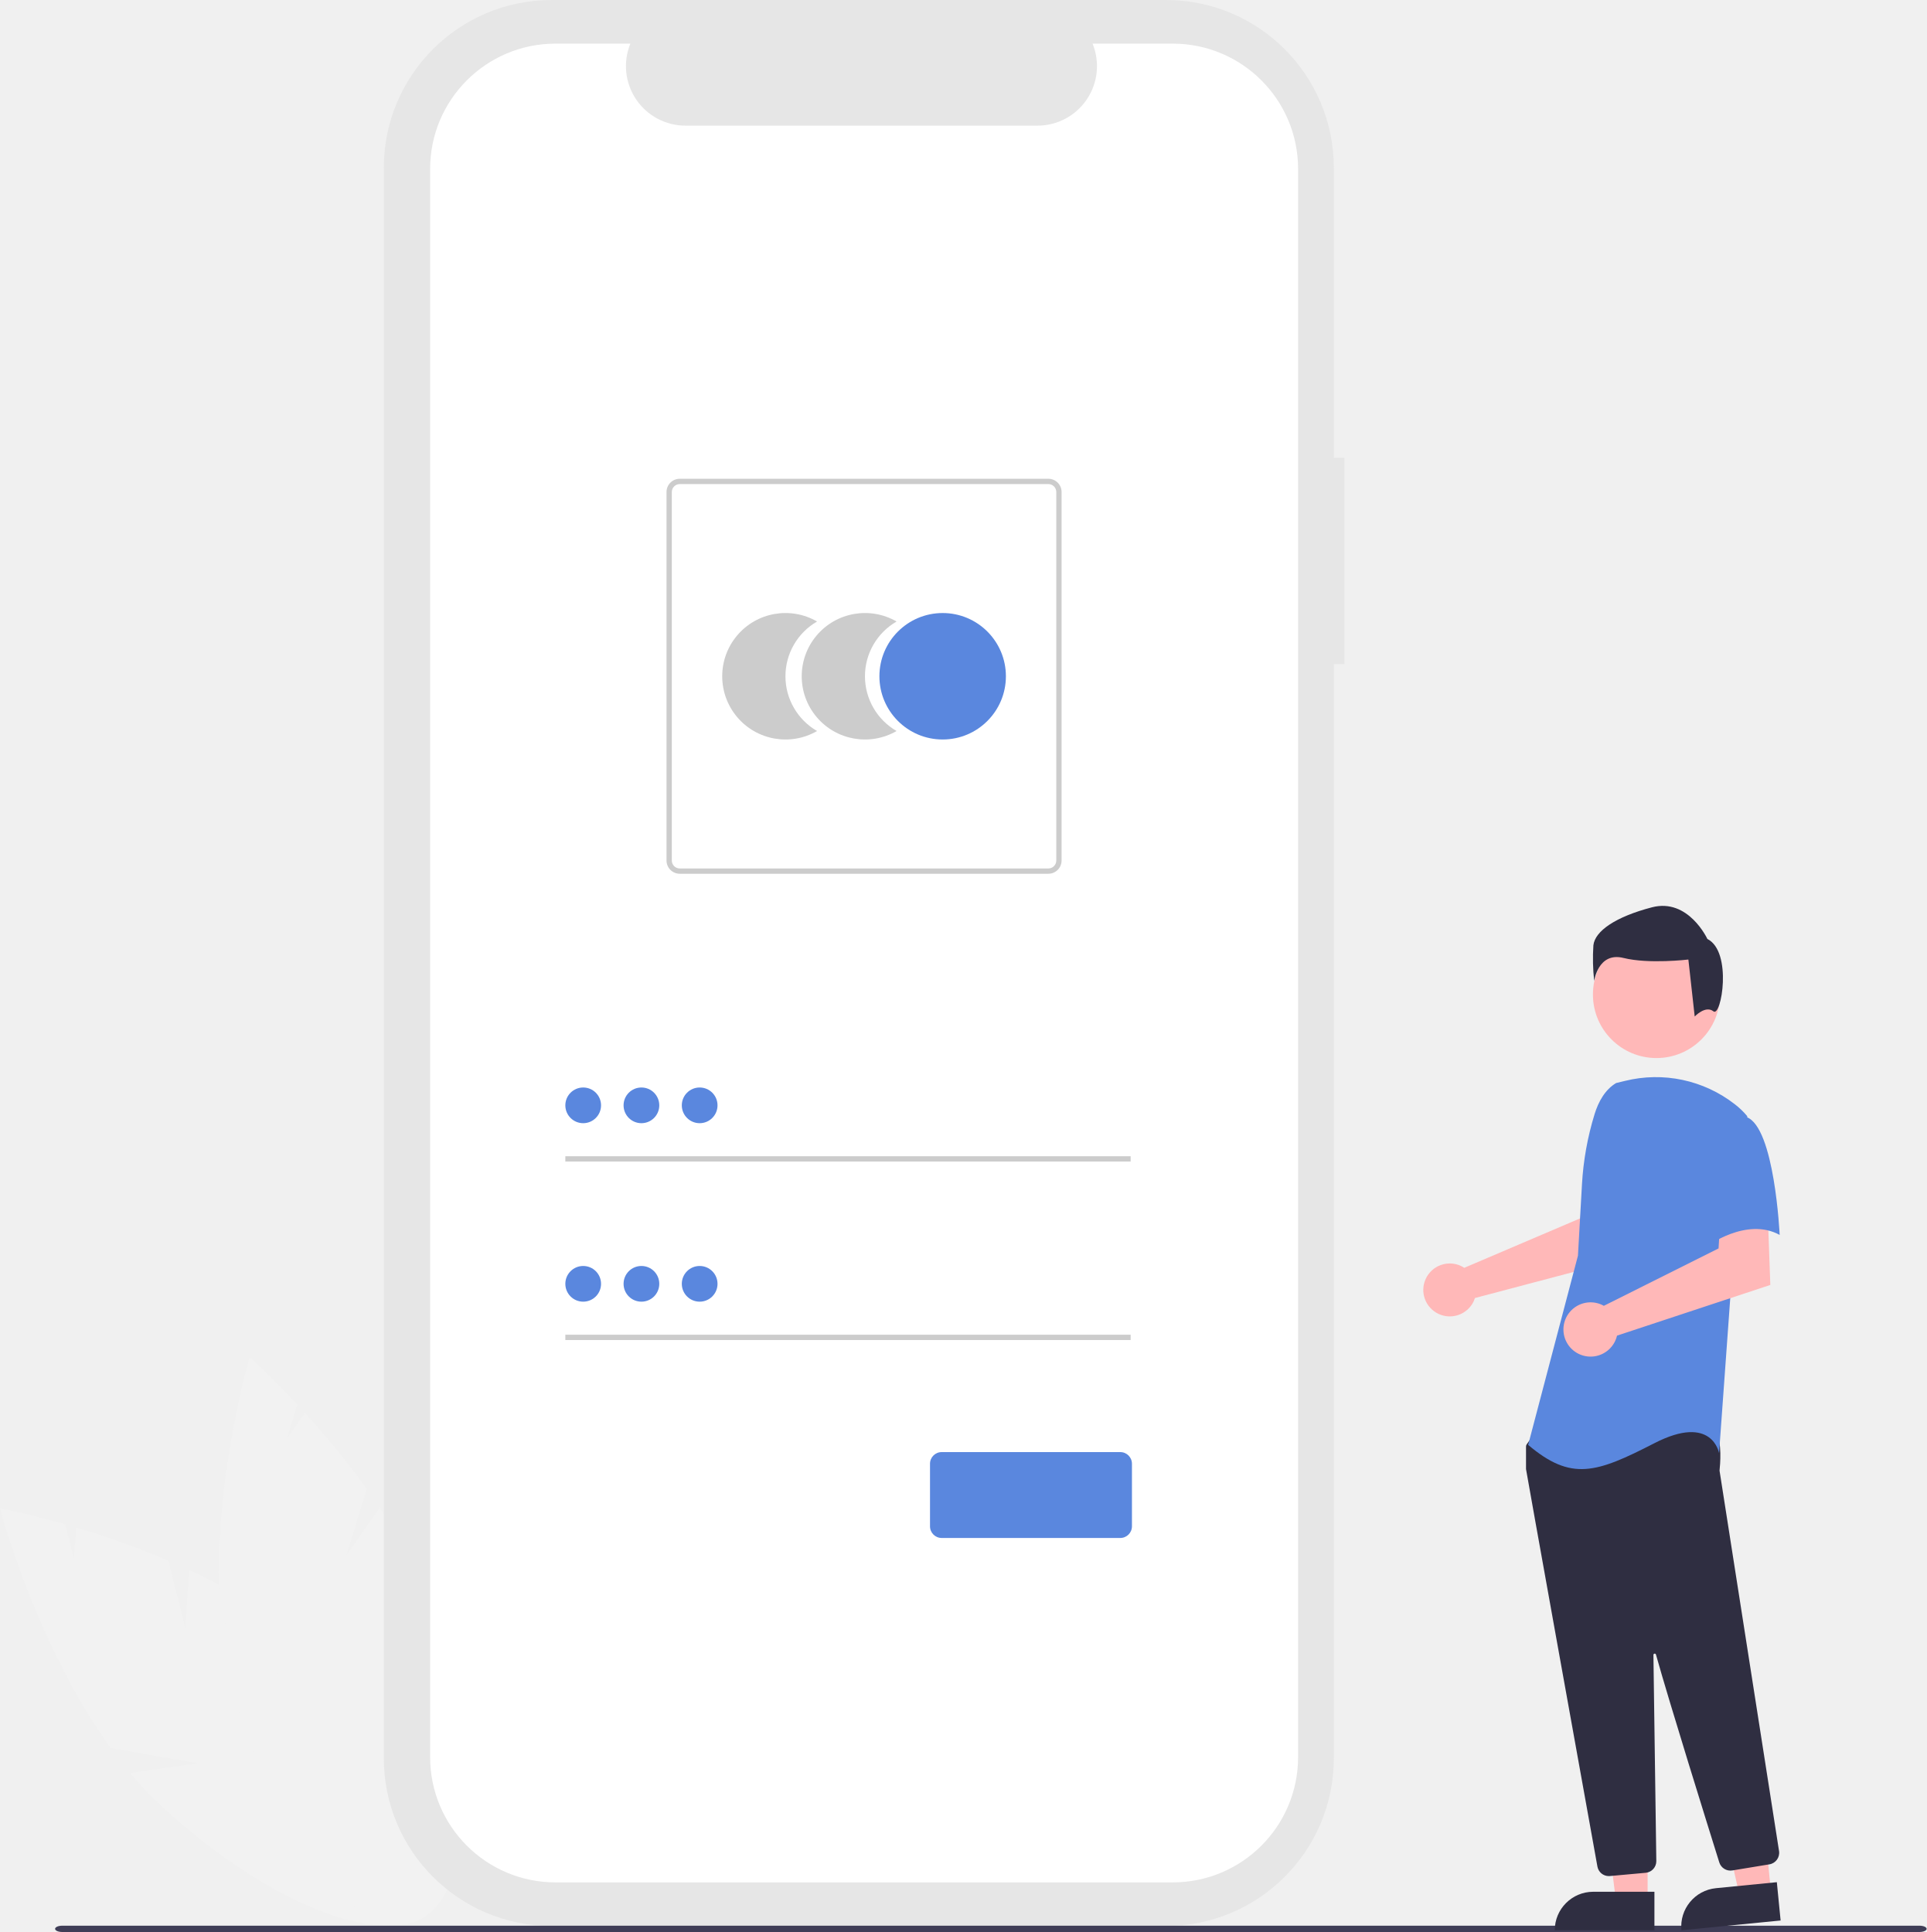
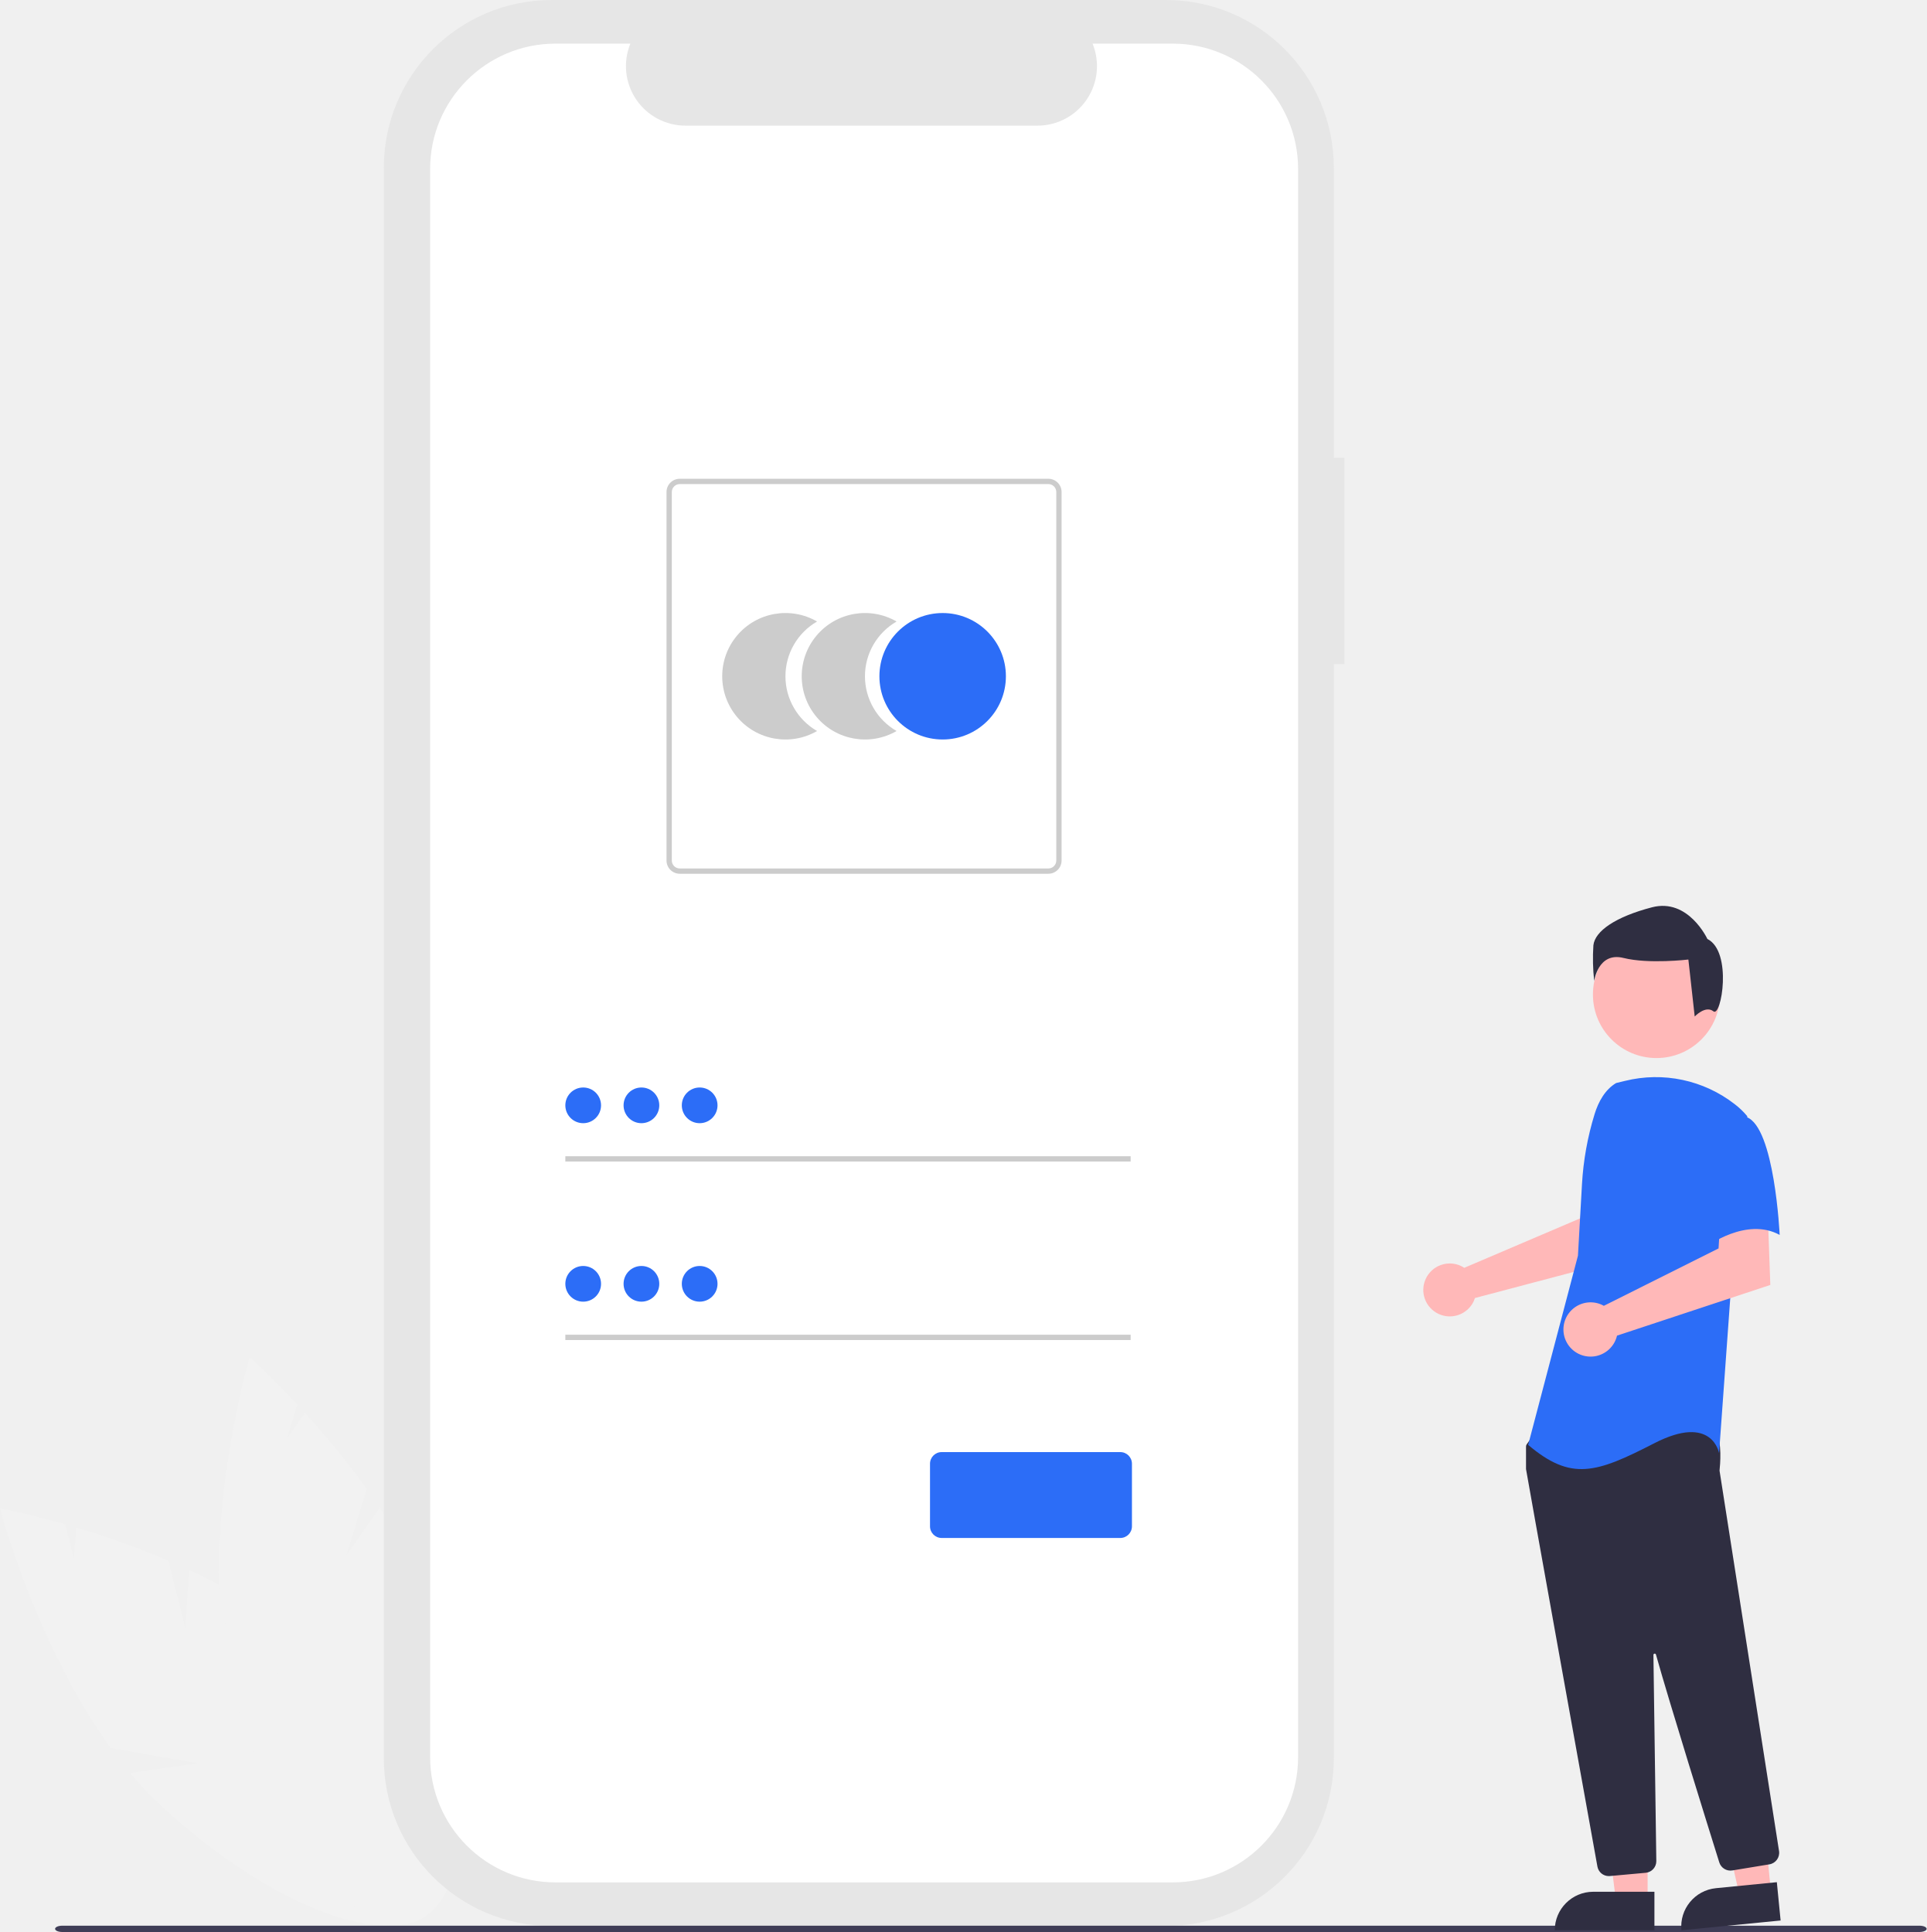
<svg xmlns="http://www.w3.org/2000/svg" id="a87032b8-5b37-4b7e-a4d9-4dbfbe394641" data-name="Layer 1" width="744.848" height="747.077" viewBox="0 0 744.848 747.077">
  <path id="fa3b9e12-7275-481e-bee9-64fd9595a50d" data-name="Path 1" d="M299.205,705.809l-6.56-25.872a335.967,335.967,0,0,0-35.643-12.788l-.828,12.024-3.358-13.247c-15.021-4.294-25.24-6.183-25.24-6.183s13.8,52.489,42.754,92.617l33.734,5.926-26.207,3.779a135.926,135.926,0,0,0,11.719,12.422c42.115,39.092,89.024,57.028,104.773,40.06s-5.625-62.412-47.74-101.5c-13.056-12.119-29.457-21.844-45.875-29.5Z" transform="translate(-227.576 -76.46149)" fill="#f2f2f2" />
  <path id="bde08021-c30f-4979-a9d8-cb90b72b5ca2" data-name="Path 2" d="M361.591,677.706l7.758-25.538a335.94,335.94,0,0,0-23.9-29.371l-6.924,9.865,3.972-13.076c-10.641-11.436-18.412-18.335-18.412-18.335s-15.315,52.067-11.275,101.384l25.815,22.51-24.392-10.312a135.919,135.919,0,0,0,3.614,16.694c15.846,55.234,46.731,94.835,68.983,88.451s27.446-56.335,11.6-111.569c-4.912-17.123-13.926-33.926-24.023-48.965Z" transform="translate(-227.576 -76.46149)" fill="#f2f2f2" />
  <path id="b3ac2088-de9b-4f7f-bc99-0ed9705c1a9d" data-name="Path 22" d="M747.327,253.445h-4.092v-112.1a64.883,64.883,0,0,0-64.883-64.883H440.845a64.883,64.883,0,0,0-64.883,64.883v615a64.883,64.883,0,0,0,64.883,64.883H678.352a64.883,64.883,0,0,0,64.882-64.883v-423.105h4.092Z" transform="translate(-227.576 -76.46149)" fill="#e6e6e6" />
  <path id="b2715b96-3117-487c-acc0-20904544b5b7" data-name="Path 23" d="M680.97,93.335h-31a23.02,23.02,0,0,1-21.316,31.714H492.589a23.02,23.02,0,0,1-21.314-31.714H442.319a48.454,48.454,0,0,0-48.454,48.454v614.107a48.454,48.454,0,0,0,48.454,48.454H680.97a48.454,48.454,0,0,0,48.454-48.454h0V141.788a48.454,48.454,0,0,0-48.454-48.453Z" transform="translate(-227.576 -76.46149)" fill="#fff" />
  <path id="b06d66ec-6c84-45dd-8c27-1263a6253192" data-name="Path 6" d="M531.234,337.965a24.437,24.437,0,0,1,12.23-21.174,24.45,24.45,0,1,0,0,42.345A24.434,24.434,0,0,1,531.234,337.965Z" transform="translate(-227.576 -76.46149)" fill="#ccc" />
  <path id="e73810fe-4cf4-40cc-8c7c-ca544ce30bd4" data-name="Path 7" d="M561.971,337.965a24.436,24.436,0,0,1,12.23-21.174,24.45,24.45,0,1,0,0,42.345A24.434,24.434,0,0,1,561.971,337.965Z" transform="translate(-227.576 -76.46149)" fill="#ccc" />
-   <circle id="a4813fcf-056e-4514-bb8b-e6506f49341f" data-name="Ellipse 1" cx="364.434" cy="261.502" r="24.45" fill="#5a87de" />
+   <circle id="a4813fcf-056e-4514-bb8b-e6506f49341f" data-name="Ellipse 1" cx="364.434" cy="261.502" r="24.45" fill="#2c6df7" />
  <path id="bbe451c3-febc-41ba-8083-4c8307a2e73e" data-name="Path 8" d="M632.872,414.33h-142.5a5.123,5.123,0,0,1-5.117-5.117v-142.5a5.123,5.123,0,0,1,5.117-5.117h142.5a5.123,5.123,0,0,1,5.117,5.117v142.5A5.123,5.123,0,0,1,632.872,414.33Zm-142.5-150.686a3.073,3.073,0,0,0-3.07,3.07v142.5a3.073,3.073,0,0,0,3.07,3.07h142.5a3.073,3.073,0,0,0,3.07-3.07v-142.5a3.073,3.073,0,0,0-3.07-3.07Z" transform="translate(-227.576 -76.46149)" fill="#ccc" />
  <rect id="bb28937d-932f-4fdf-befe-f406e51091fe" data-name="Rectangle 1" x="218.562" y="447.102" width="218.552" height="2.047" fill="#ccc" />
-   <circle id="fcef55fc-4968-45b2-93bb-1a1080c85fc7" data-name="Ellipse 2" cx="225.464" cy="427.42" r="6.902" fill="#5a87de" />
+   <circle id="fcef55fc-4968-45b2-93bb-1a1080c85fc7" data-name="Ellipse 2" cx="225.464" cy="427.42" r="6.902" fill="#2c6df7" />
  <rect id="ff33d889-4c74-4b91-85ef-b4882cc8fe76" data-name="Rectangle 2" x="218.562" y="516.118" width="218.552" height="2.047" fill="#ccc" />
-   <circle id="e8fa0310-b872-4adf-aedd-0c6eda09f3b8" data-name="Ellipse 3" cx="225.464" cy="496.437" r="6.902" fill="#5a87de" />
-   <path d="M660.69,671.172H591.622a4.505,4.505,0,0,1-4.5-4.5v-24.208a4.505,4.505,0,0,1,4.5-4.5h69.068a4.505,4.505,0,0,1,4.5,4.5v24.208A4.505,4.505,0,0,1,660.69,671.172Z" transform="translate(-227.576 -76.46149)" fill="#5a87de" />
-   <circle id="e12ee00d-aa4a-4413-a013-11d20b7f97f7" data-name="Ellipse 7" cx="247.978" cy="427.42" r="6.902" fill="#5a87de" />
-   <circle id="f58f497e-6949-45c8-be5f-eee2aa0f6586" data-name="Ellipse 8" cx="270.492" cy="427.42" r="6.902" fill="#5a87de" />
-   <circle id="b4d4939a-c6e6-4f4d-ba6c-e8b05485017d" data-name="Ellipse 9" cx="247.978" cy="496.437" r="6.902" fill="#5a87de" />
-   <circle id="aff120b1-519b-4e96-ac87-836aa55663de" data-name="Ellipse 10" cx="270.492" cy="496.437" r="6.902" fill="#5a87de" />
+   <circle id="e8fa0310-b872-4adf-aedd-0c6eda09f3b8" data-name="Ellipse 3" cx="225.464" cy="496.437" r="6.902" fill="#2c6df7" />
+   <path d="M660.69,671.172H591.622a4.505,4.505,0,0,1-4.5-4.5v-24.208a4.505,4.505,0,0,1,4.5-4.5h69.068a4.505,4.505,0,0,1,4.5,4.5v24.208A4.505,4.505,0,0,1,660.69,671.172Z" transform="translate(-227.576 -76.46149)" fill="#2c6df7" />
+   <circle id="e12ee00d-aa4a-4413-a013-11d20b7f97f7" data-name="Ellipse 7" cx="247.978" cy="427.42" r="6.902" fill="#2c6df7" />
+   <circle id="f58f497e-6949-45c8-be5f-eee2aa0f6586" data-name="Ellipse 8" cx="270.492" cy="427.42" r="6.902" fill="#2c6df7" />
+   <circle id="b4d4939a-c6e6-4f4d-ba6c-e8b05485017d" data-name="Ellipse 9" cx="247.978" cy="496.437" r="6.902" fill="#2c6df7" />
+   <circle id="aff120b1-519b-4e96-ac87-836aa55663de" data-name="Ellipse 10" cx="270.492" cy="496.437" r="6.902" fill="#2c6df7" />
  <path id="f1094013-1297-477a-ac57-08eac07c4bd5" data-name="Path 88" d="M969.642,823.539H251.656c-1.537,0-2.782-.546-2.782-1.218s1.245-1.219,2.782-1.219H969.642c1.536,0,2.782.546,2.782,1.219S971.178,823.539,969.642,823.539Z" transform="translate(-227.576 -76.46149)" fill="#3f3d56" />
  <path d="M792.253,565.923a10.094,10.094,0,0,1,1.411.787l44.852-19.143,1.601-11.815,17.922-.11-1.059,27.098-59.2,15.656a10.608,10.608,0,0,1-.447,1.208,10.235,10.235,0,1,1-5.079-13.682Z" transform="translate(-227.576 -76.46149)" fill="#ffb8b8" />
  <polygon points="636.98 735.021 624.72 735.021 618.888 687.733 636.982 687.734 636.98 735.021" fill="#ffb8b8" />
  <path d="M615.963,731.518h23.644a0,0,0,0,1,0,0v14.887a0,0,0,0,1,0,0H601.076a0,0,0,0,1,0,0v0A14.887,14.887,0,0,1,615.963,731.518Z" fill="#2f2e41" />
  <polygon points="684.66 731.557 672.459 732.759 662.018 686.271 680.025 684.497 684.66 731.557" fill="#ffb8b8" />
  <path d="M891.686,806.128h23.644a0,0,0,0,1,0,0v14.887a0,0,0,0,1,0,0H876.799a0,0,0,0,1,0,0v0A14.887,14.887,0,0,1,891.686,806.128Z" transform="translate(-303.0087 15.2906) rotate(-5.62529)" fill="#2f2e41" />
  <circle cx="640.393" cy="384.574" r="24.561" fill="#ffb8b8" />
  <path d="M849.556,801.919a4.471,4.471,0,0,1-4.415-3.697c-6.346-35.226-27.088-150.405-27.584-153.596a1.427,1.427,0,0,1-.016-.222v-8.588a1.489,1.489,0,0,1,.279-.872l2.74-3.838a1.478,1.478,0,0,1,1.144-.625c15.622-.732,66.784-2.879,69.256.209h0c2.482,3.104,1.605,12.507,1.404,14.36l.01.193,22.985,146.995a4.512,4.512,0,0,1-3.715,5.135l-14.356,2.365a4.521,4.521,0,0,1-5.025-3.093c-4.44-14.188-19.329-61.918-24.489-80.387a.499.499,0,0,0-.98.139c.258,17.605.881,62.523,1.096,78.037l.023,1.671a4.518,4.518,0,0,1-4.093,4.536l-13.844,1.258C849.836,801.914,849.695,801.919,849.556,801.919Z" transform="translate(-227.576 -76.46149)" fill="#2f2e41" />
-   <path id="ae7af94f-88d7-4204-9f07-e3651de85c05" data-name="Path 99" d="M852.381,495.254c-4.286,2.548-6.851,7.23-8.323,11.995a113.681,113.681,0,0,0-4.884,27.159l-1.556,27.6-19.255,73.17c16.689,14.121,26.315,10.912,48.78-.639s25.032,3.851,25.032,3.851l4.492-62.258,6.418-68.032a30.164,30.164,0,0,0-4.861-4.674,49.658,49.658,0,0,0-42.442-8.995Z" transform="translate(-227.576 -76.46149)" fill="#5a87de" />
+   <path id="ae7af94f-88d7-4204-9f07-e3651de85c05" data-name="Path 99" d="M852.381,495.254c-4.286,2.548-6.851,7.23-8.323,11.995a113.681,113.681,0,0,0-4.884,27.159l-1.556,27.6-19.255,73.17c16.689,14.121,26.315,10.912,48.78-.639s25.032,3.851,25.032,3.851l4.492-62.258,6.418-68.032a30.164,30.164,0,0,0-4.861-4.674,49.658,49.658,0,0,0-42.442-8.995Z" transform="translate(-227.576 -76.46149)" fill="#2c6df7" />
  <path d="M846.127,580.7a10.526,10.526,0,0,1,1.501.704l44.348-22.197.736-12.026,18.294-1.261.98,27.413L852.72,592.932a10.496,10.496,0,1,1-6.593-12.232Z" transform="translate(-227.576 -76.46149)" fill="#ffb8b8" />
-   <path id="a6768b0e-63d0-4b31-8462-9b2e0b00f0fd" data-name="Path 101" d="M902.766,508.412c10.912,3.851,12.834,45.574,12.834,45.574-12.837-7.06-28.241,4.493-28.241,4.493s-3.209-10.912-7.06-25.032a24.53,24.53,0,0,1,5.134-23.106S891.854,504.558,902.766,508.412Z" transform="translate(-227.576 -76.46149)" fill="#5a87de" />
+   <path id="a6768b0e-63d0-4b31-8462-9b2e0b00f0fd" data-name="Path 101" d="M902.766,508.412c10.912,3.851,12.834,45.574,12.834,45.574-12.837-7.06-28.241,4.493-28.241,4.493s-3.209-10.912-7.06-25.032a24.53,24.53,0,0,1,5.134-23.106S891.854,504.558,902.766,508.412Z" transform="translate(-227.576 -76.46149)" fill="#2c6df7" />
  <path id="bfd7963f-0cf8-4885-9d3a-2c00bccda2e3" data-name="Path 102" d="M889.991,467.531c-3.06-2.448-7.235,2.002-7.235,2.002l-2.448-22.033s-15.301,1.833-25.093-.612-11.323,8.875-11.323,8.875a78.58,78.58,0,0,1-.306-13.771c.612-5.508,8.568-11.017,22.645-14.689S887.652,439.543,887.652,439.543C897.445,444.439,893.051,469.979,889.991,467.531Z" transform="translate(-227.576 -76.46149)" fill="#2f2e41" />
</svg>
